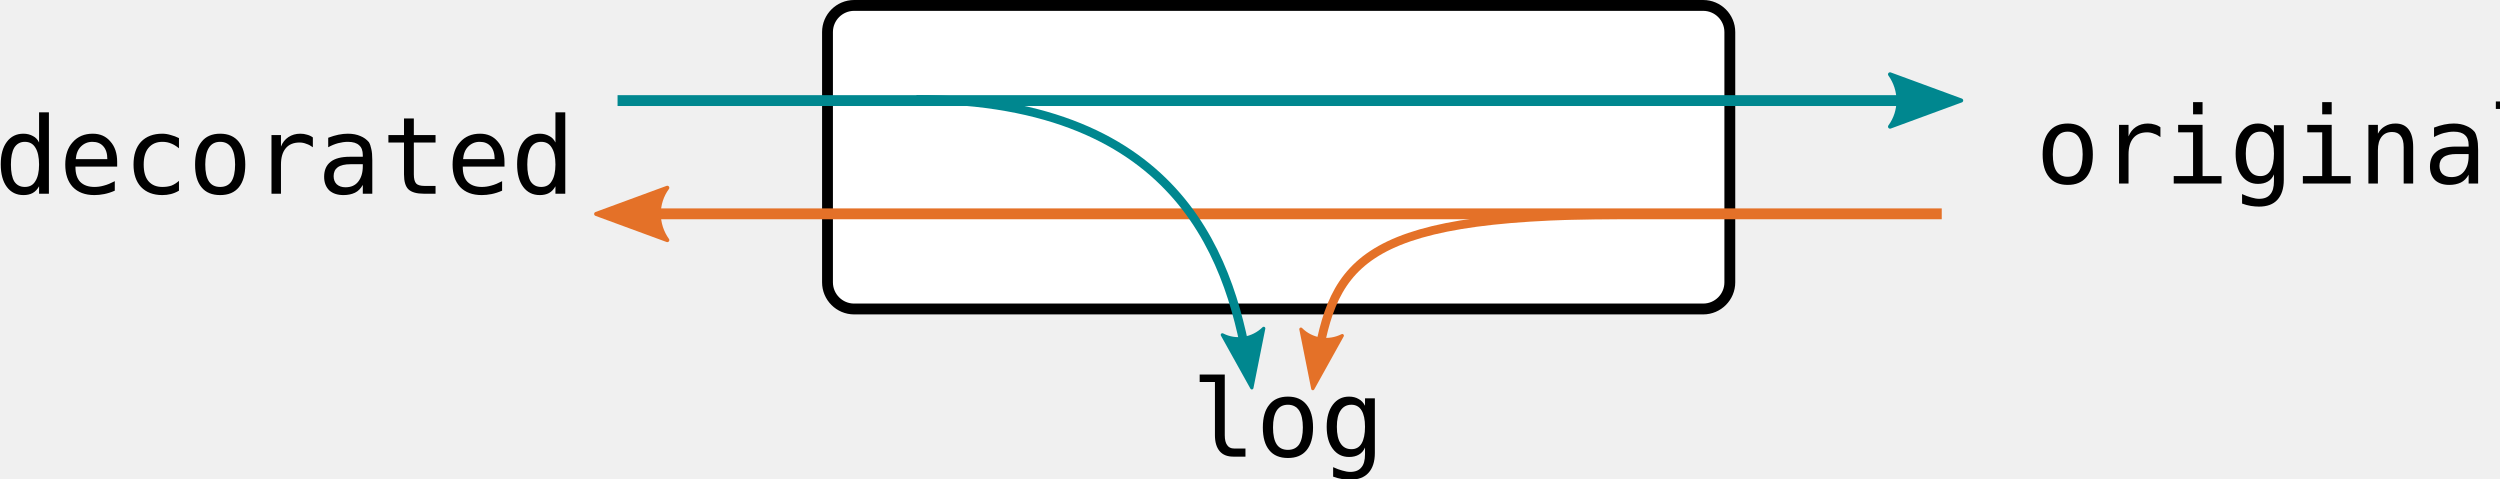
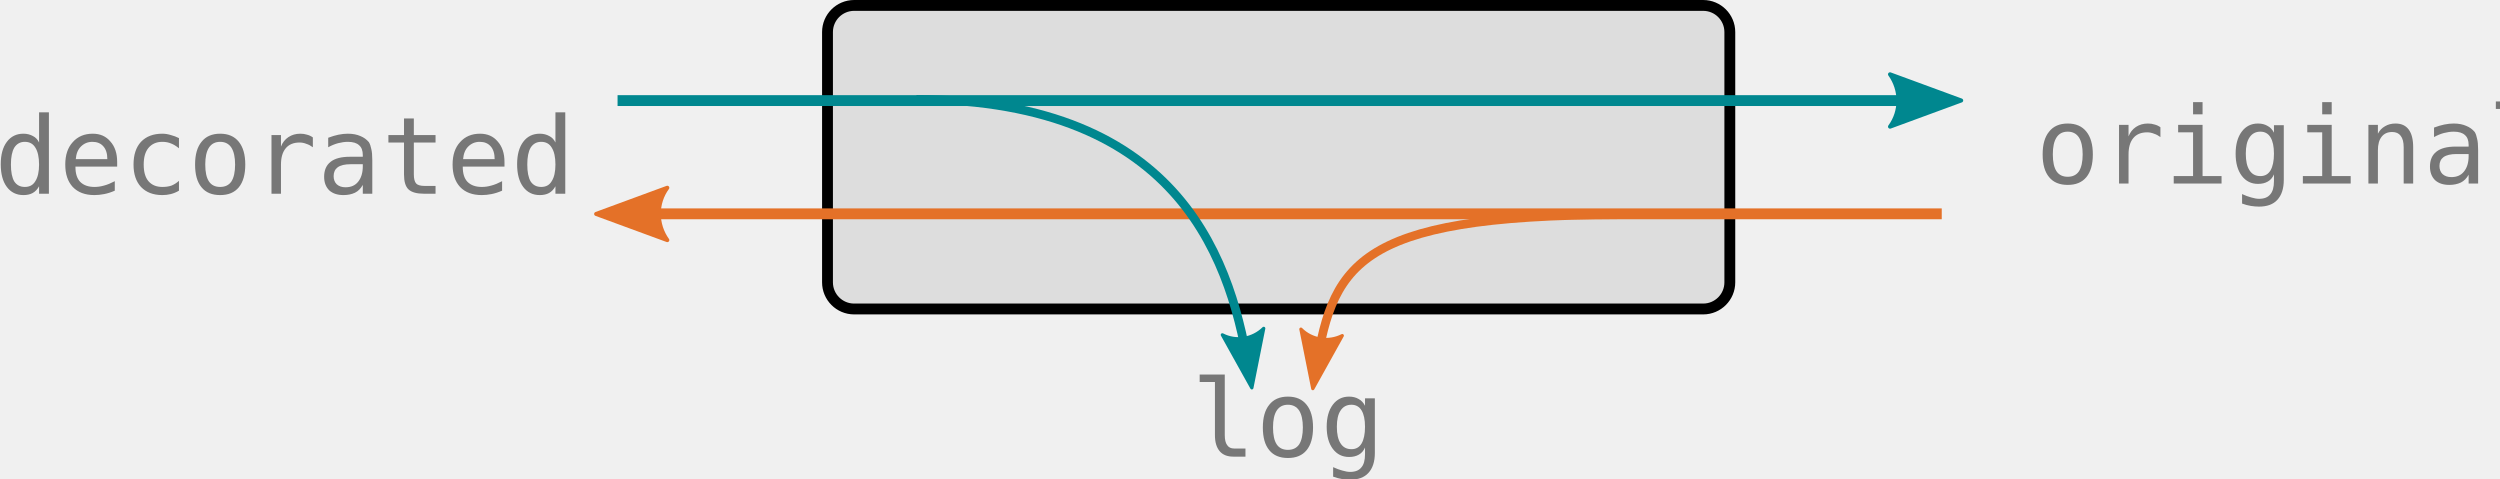
<svg xmlns="http://www.w3.org/2000/svg" width="435.307" height="83.339" viewBox="0 0 115.175 22.05">
  <defs>
    <marker id="d" refX="0" refY="0" orient="auto" overflow="visible">
      <path d="M-5.231-2.42L1.324-.01-5.23 2.401c1.047-1.423 1.041-3.37 0-4.821z" fill="#00878f" fill-rule="evenodd" stroke="#00878f" stroke-width=".375" stroke-linejoin="round" />
    </marker>
    <marker orient="auto" refY="0" refX="0" id="c" overflow="visible">
      <path d="M-5.231-2.42L1.324-.01-5.23 2.401c1.047-1.423 1.041-3.37 0-4.821z" fill="#e47128" fill-rule="evenodd" stroke="#e47128" stroke-width=".375" stroke-linejoin="round" />
    </marker>
    <marker orient="auto" refY="0" refX="0" id="a" overflow="visible">
      <path d="M-5.231-2.42L1.324-.01-5.23 2.401c1.047-1.423 1.041-3.37 0-4.821z" fill="#00878f" fill-rule="evenodd" stroke="#00878f" stroke-width=".375" stroke-linejoin="round" />
    </marker>
    <marker orient="auto" refY="0" refX="0" id="b" overflow="visible">
      <path d="M-5.231-2.42L1.324-.01-5.23 2.401c1.047-1.423 1.041-3.37 0-4.821z" fill="#e47128" fill-rule="evenodd" stroke="#e47128" stroke-width=".375" stroke-linejoin="round" />
    </marker>
  </defs>
  <g transform="translate(-39.95 -20.829)">
-     <rect width="41.57" height="13.985" x="78.073" y="21.079" rx="1.228" ry="1.228" fill="#fff" stroke="#000" stroke-width=".5" />
+     <rect width="41.57" height="13.985" x="78.073" y="21.079" rx="1.228" ry="1.228" fill="#ddd" stroke="#000" stroke-width=".5" />
    <g fill="none" stroke-width=".5">
      <path d="M69.4 25.463h61.238" stroke="#00878f" marker-end="url(#a)" transform="translate(-.999)" />
      <path d="M130.405 30.68H69.076" stroke="#e47128" marker-end="url(#b)" transform="translate(-.999)" />
    </g>
-     <text style="line-height:125%;-inkscape-font-specification:Consolas" x="39.688" y="29.753" font-weight="400" font-size="8.467" font-family="Consolas" letter-spacing="0" word-spacing="0" stroke-width=".265">
+     <text style="line-height:125%;-inkscape-font-specification:Consolas;fill:#777" x="39.688" y="29.753" font-weight="400" font-size="8.467" font-family="Consolas" letter-spacing="0" word-spacing="0" stroke-width=".265">
      <tspan x="39.688" y="29.753" font-size="4.939">decorated</tspan>
    </text>
-     <text style="line-height:125%;-inkscape-font-specification:Consolas" x="133.728" y="29.283" font-weight="400" font-size="8.467" font-family="Consolas" letter-spacing="0" word-spacing="0" stroke-width=".265">
+     <text style="line-height:125%;-inkscape-font-specification:Consolas;fill:#777" x="133.728" y="29.283" font-weight="400" font-size="8.467" font-family="Consolas" letter-spacing="0" word-spacing="0" stroke-width=".265">
      <tspan x="133.728" y="29.283" font-size="4.939">original</tspan>
    </text>
  </g>
-   <text style="line-height:125%;-inkscape-font-specification:Consolas" x="90.274" y="65.863" font-weight="400" font-size="8.467" font-family="Consolas" letter-spacing="0" word-spacing="0" stroke-width=".265" transform="translate(-35.395 -44.826)">
+   <text style="line-height:125%;-inkscape-font-specification:Consolas;fill:#777" x="90.274" y="65.863" font-weight="400" font-size="8.467" font-family="Consolas" letter-spacing="0" word-spacing="0" stroke-width=".265" transform="translate(-35.395 -44.826)">
    <tspan x="90.274" y="65.863" font-size="4.939">log</tspan>
  </text>
  <path d="M109.984 54.716c-12.353.036-13.228 2.364-14.03 7.49" fill="none" stroke="#e47128" stroke-width=".4" marker-end="url(#c)" transform="translate(-35.395 -44.826)" />
  <path d="M77.615 49.403c12.353.036 14.564 7.643 15.366 12.768" fill="none" stroke="#00878f" stroke-width=".4" marker-end="url(#d)" transform="translate(-35.395 -44.826)" />
</svg>
